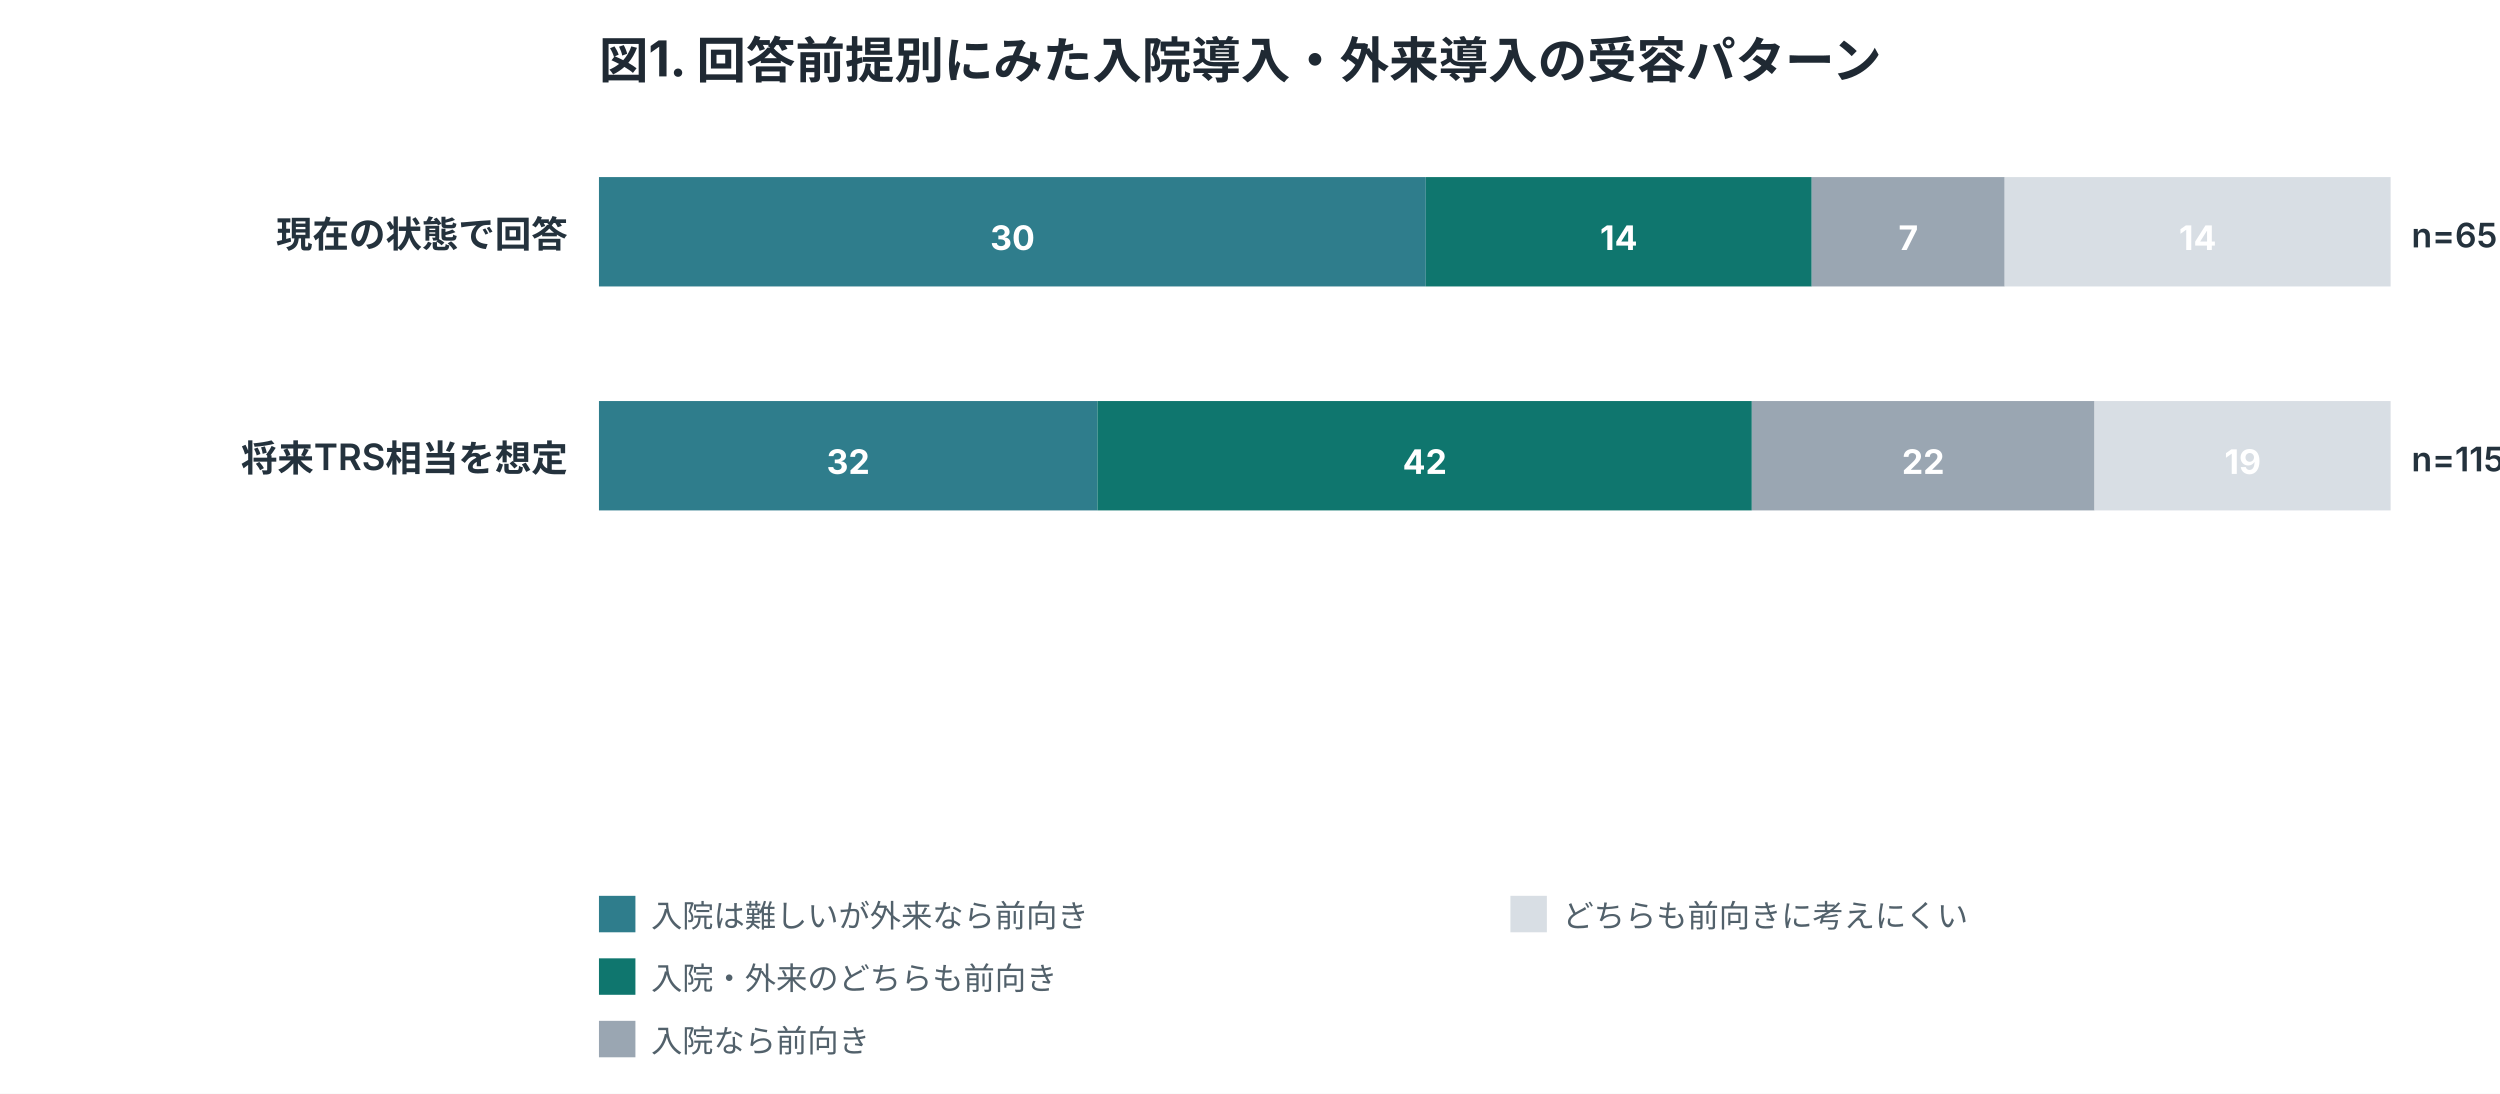
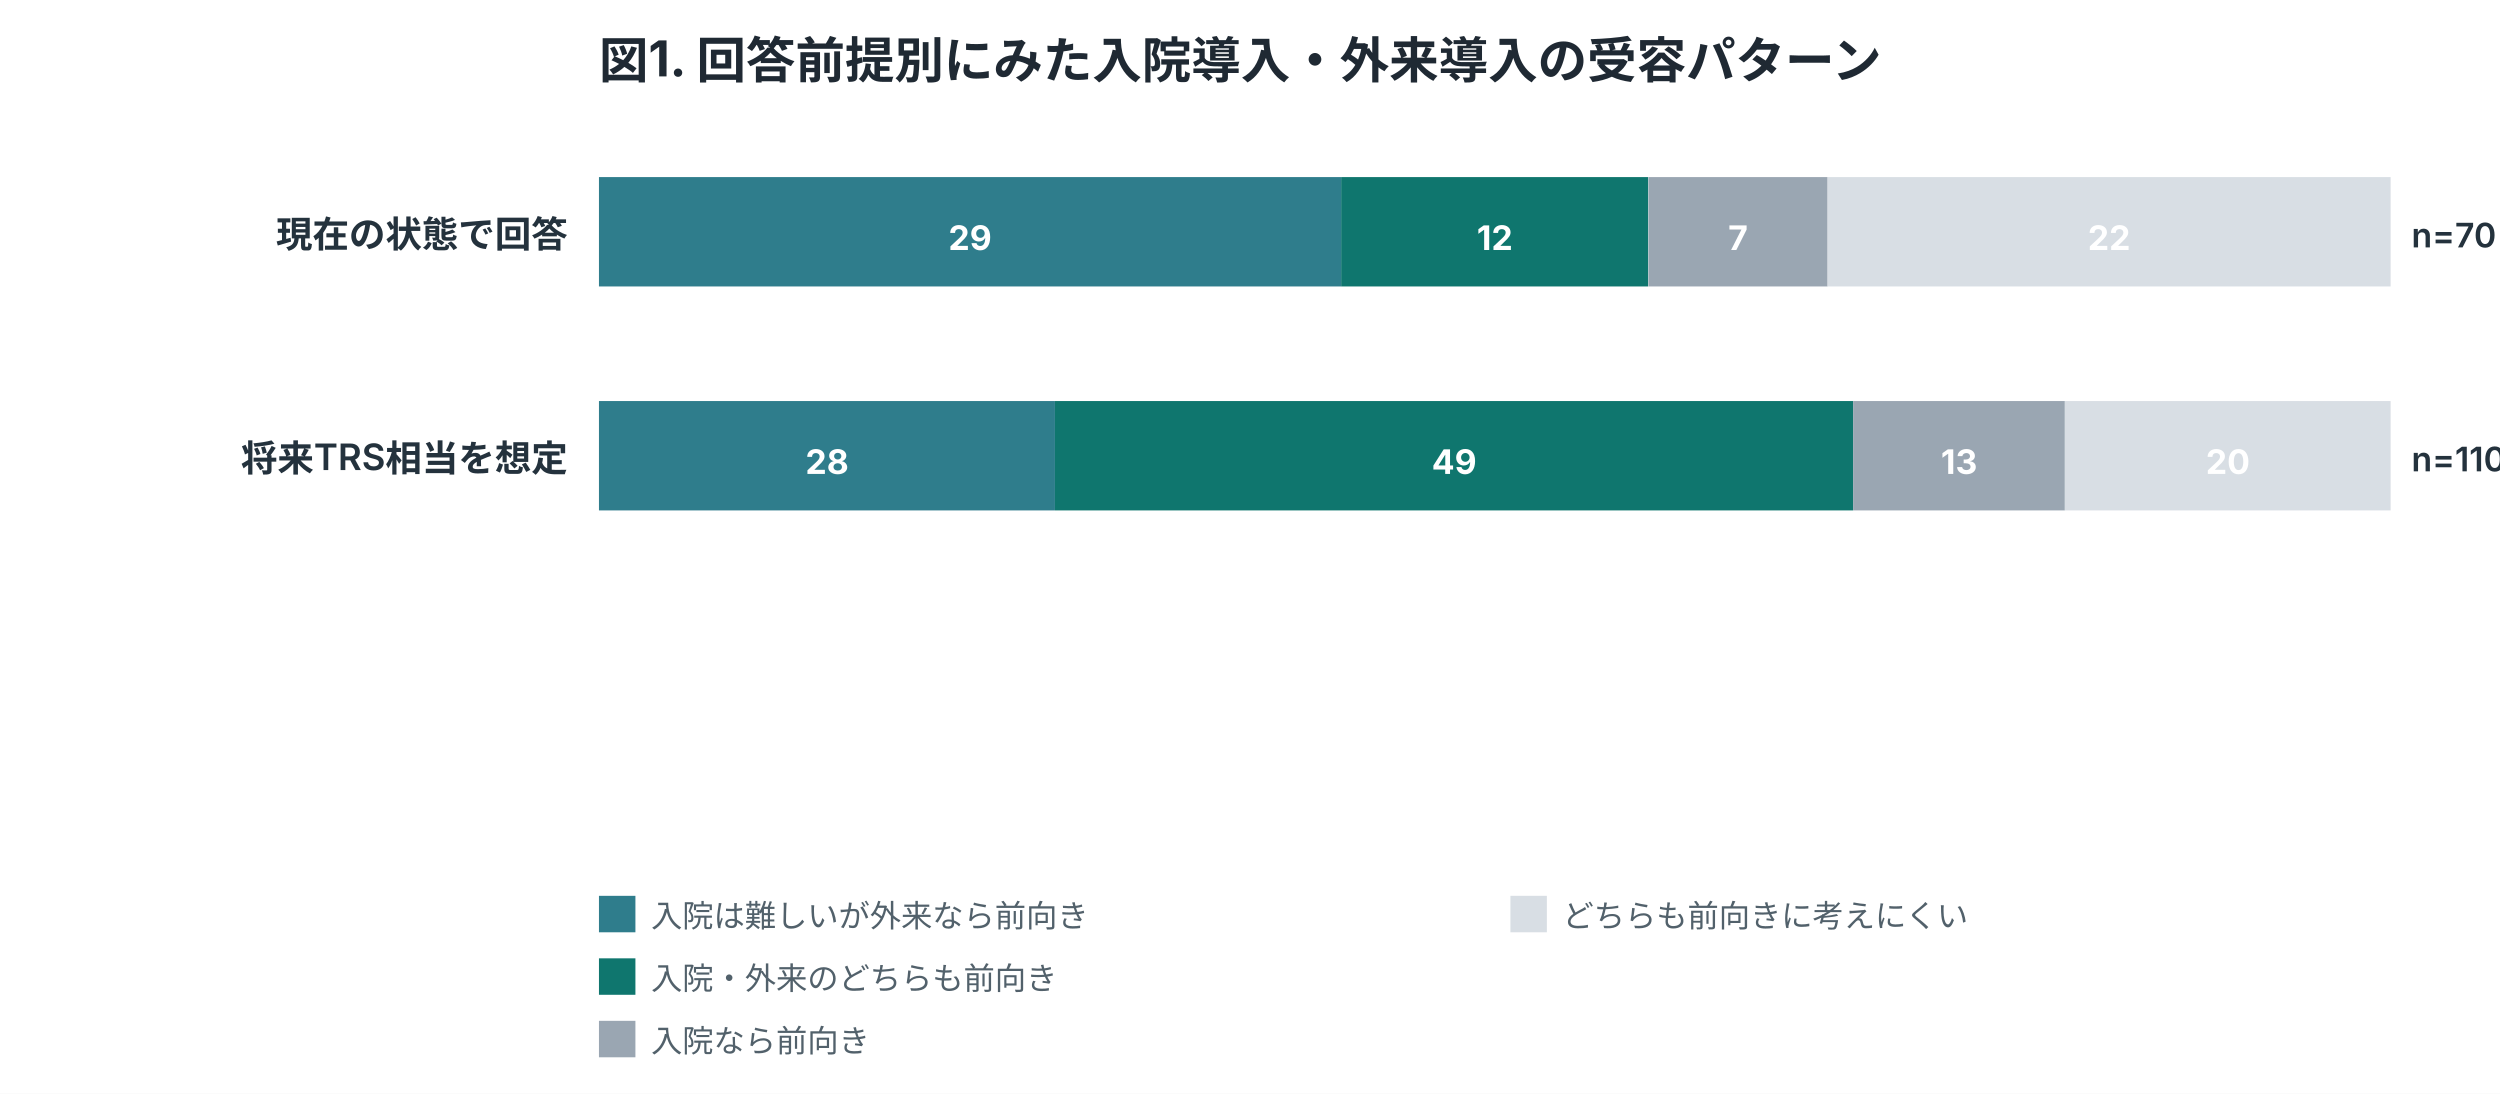
<svg xmlns="http://www.w3.org/2000/svg" width="960" height="420" viewBox="0 0 960 420" role="img">
  <style>
.title{font:700 19px -apple-system,BlinkMacSystemFont,"Segoe UI",sans-serif;fill:#1f2933}
.label{font:600 14px -apple-system,BlinkMacSystemFont,"Segoe UI",sans-serif;fill:#24323d}
.num{font:600 13px -apple-system,BlinkMacSystemFont,"Segoe UI",sans-serif;fill:#24323d}
.axis,.legend,.note{font:12px -apple-system,BlinkMacSystemFont,"Segoe UI",sans-serif;fill:#52616b}
.inside{font:700 13px -apple-system,BlinkMacSystemFont,"Segoe UI",sans-serif;fill:white}
.big{font:700 34px -apple-system,BlinkMacSystemFont,"Segoe UI",sans-serif;fill:#1f2933}
</style>
  <rect width="100%" height="100%" fill="white" />
  <text x="230" y="30" class="title">図1. 回答前提別にみた入院導入・外来導入の受容パターン</text>
  <text x="218" y="95" text-anchor="end" class="label">現在の状態で回答</text>
-   <rect x="230.0" y="68" width="317.5" height="42" fill="#2f7d8c" />
-   <text x="388.8" y="96" text-anchor="middle" class="inside">30</text>
-   <rect x="547.5" y="68" width="148.2" height="42" fill="#0f766e" />
-   <text x="621.6" y="96" text-anchor="middle" class="inside">14</text>
-   <rect x="695.7" y="68" width="74.1" height="42" fill="#9aa6b2" />
-   <text x="732.8" y="96" text-anchor="middle" class="inside">7</text>
-   <rect x="769.8" y="68" width="148.2" height="42" fill="#d8dee4" />
-   <text x="843.9" y="96" text-anchor="middle" class="inside">14</text>
-   <text x="926" y="95" class="num">n=65</text>
+   <rect x="230.0" y="68" width="285.0" height="42" fill="#2f7d8c" />
+   <text x="372.5" y="96" text-anchor="middle" class="inside">29</text>
+   <rect x="515.0" y="68" width="117.9" height="42" fill="#0f766e" />
+   <text x="574.0" y="96" text-anchor="middle" class="inside">12</text>
+   <rect x="633.0" y="68" width="68.8" height="42" fill="#9aa6b2" />
+   <text x="667.4" y="96" text-anchor="middle" class="inside">7</text>
+   <rect x="701.8" y="68" width="216.2" height="42" fill="#d8dee4" />
+   <text x="809.9" y="96" text-anchor="middle" class="inside">22</text>
+   <text x="926" y="95" class="num">n=70</text>
  <text x="218" y="181" text-anchor="end" class="label">将来TRS相当を想定</text>
-   <rect x="230.0" y="154" width="191.4" height="42" fill="#2f7d8c" />
-   <text x="325.7" y="182" text-anchor="middle" class="inside">32</text>
-   <rect x="421.4" y="154" width="251.3" height="42" fill="#0f766e" />
-   <text x="547.1" y="182" text-anchor="middle" class="inside">42</text>
-   <rect x="672.7" y="154" width="131.6" height="42" fill="#9aa6b2" />
-   <text x="738.5" y="182" text-anchor="middle" class="inside">22</text>
-   <rect x="804.3" y="154" width="113.7" height="42" fill="#d8dee4" />
-   <text x="861.2" y="182" text-anchor="middle" class="inside">19</text>
-   <text x="926" y="181" class="num">n=115</text>
+   <rect x="230.0" y="154" width="175.1" height="42" fill="#2f7d8c" />
+   <text x="317.6" y="182" text-anchor="middle" class="inside">28</text>
+   <rect x="405.1" y="154" width="306.5" height="42" fill="#0f766e" />
+   <text x="558.4" y="182" text-anchor="middle" class="inside">49</text>
+   <rect x="711.6" y="154" width="81.3" height="42" fill="#9aa6b2" />
+   <text x="752.3" y="182" text-anchor="middle" class="inside">13</text>
+   <rect x="792.9" y="154" width="125.1" height="42" fill="#d8dee4" />
+   <text x="855.5" y="182" text-anchor="middle" class="inside">20</text>
+   <text x="926" y="181" class="num">n=110</text>
  <rect x="230" y="344" width="14" height="14" fill="#2f7d8c" />
  <text x="250" y="356" class="legend">入院は難しいが外来なら前向き</text>
  <rect x="230" y="368" width="14" height="14" fill="#0f766e" />
  <text x="250" y="380" class="legend">入院・外来のどちらも前向き</text>
  <rect x="230" y="392" width="14" height="14" fill="#9aa6b2" />
  <text x="250" y="404" class="legend">入院なら前向き</text>
  <rect x="580" y="344" width="14" height="14" fill="#d8dee4" />
  <text x="600" y="356" class="legend">どちらも前向きに考えにくい</text>
</svg>
